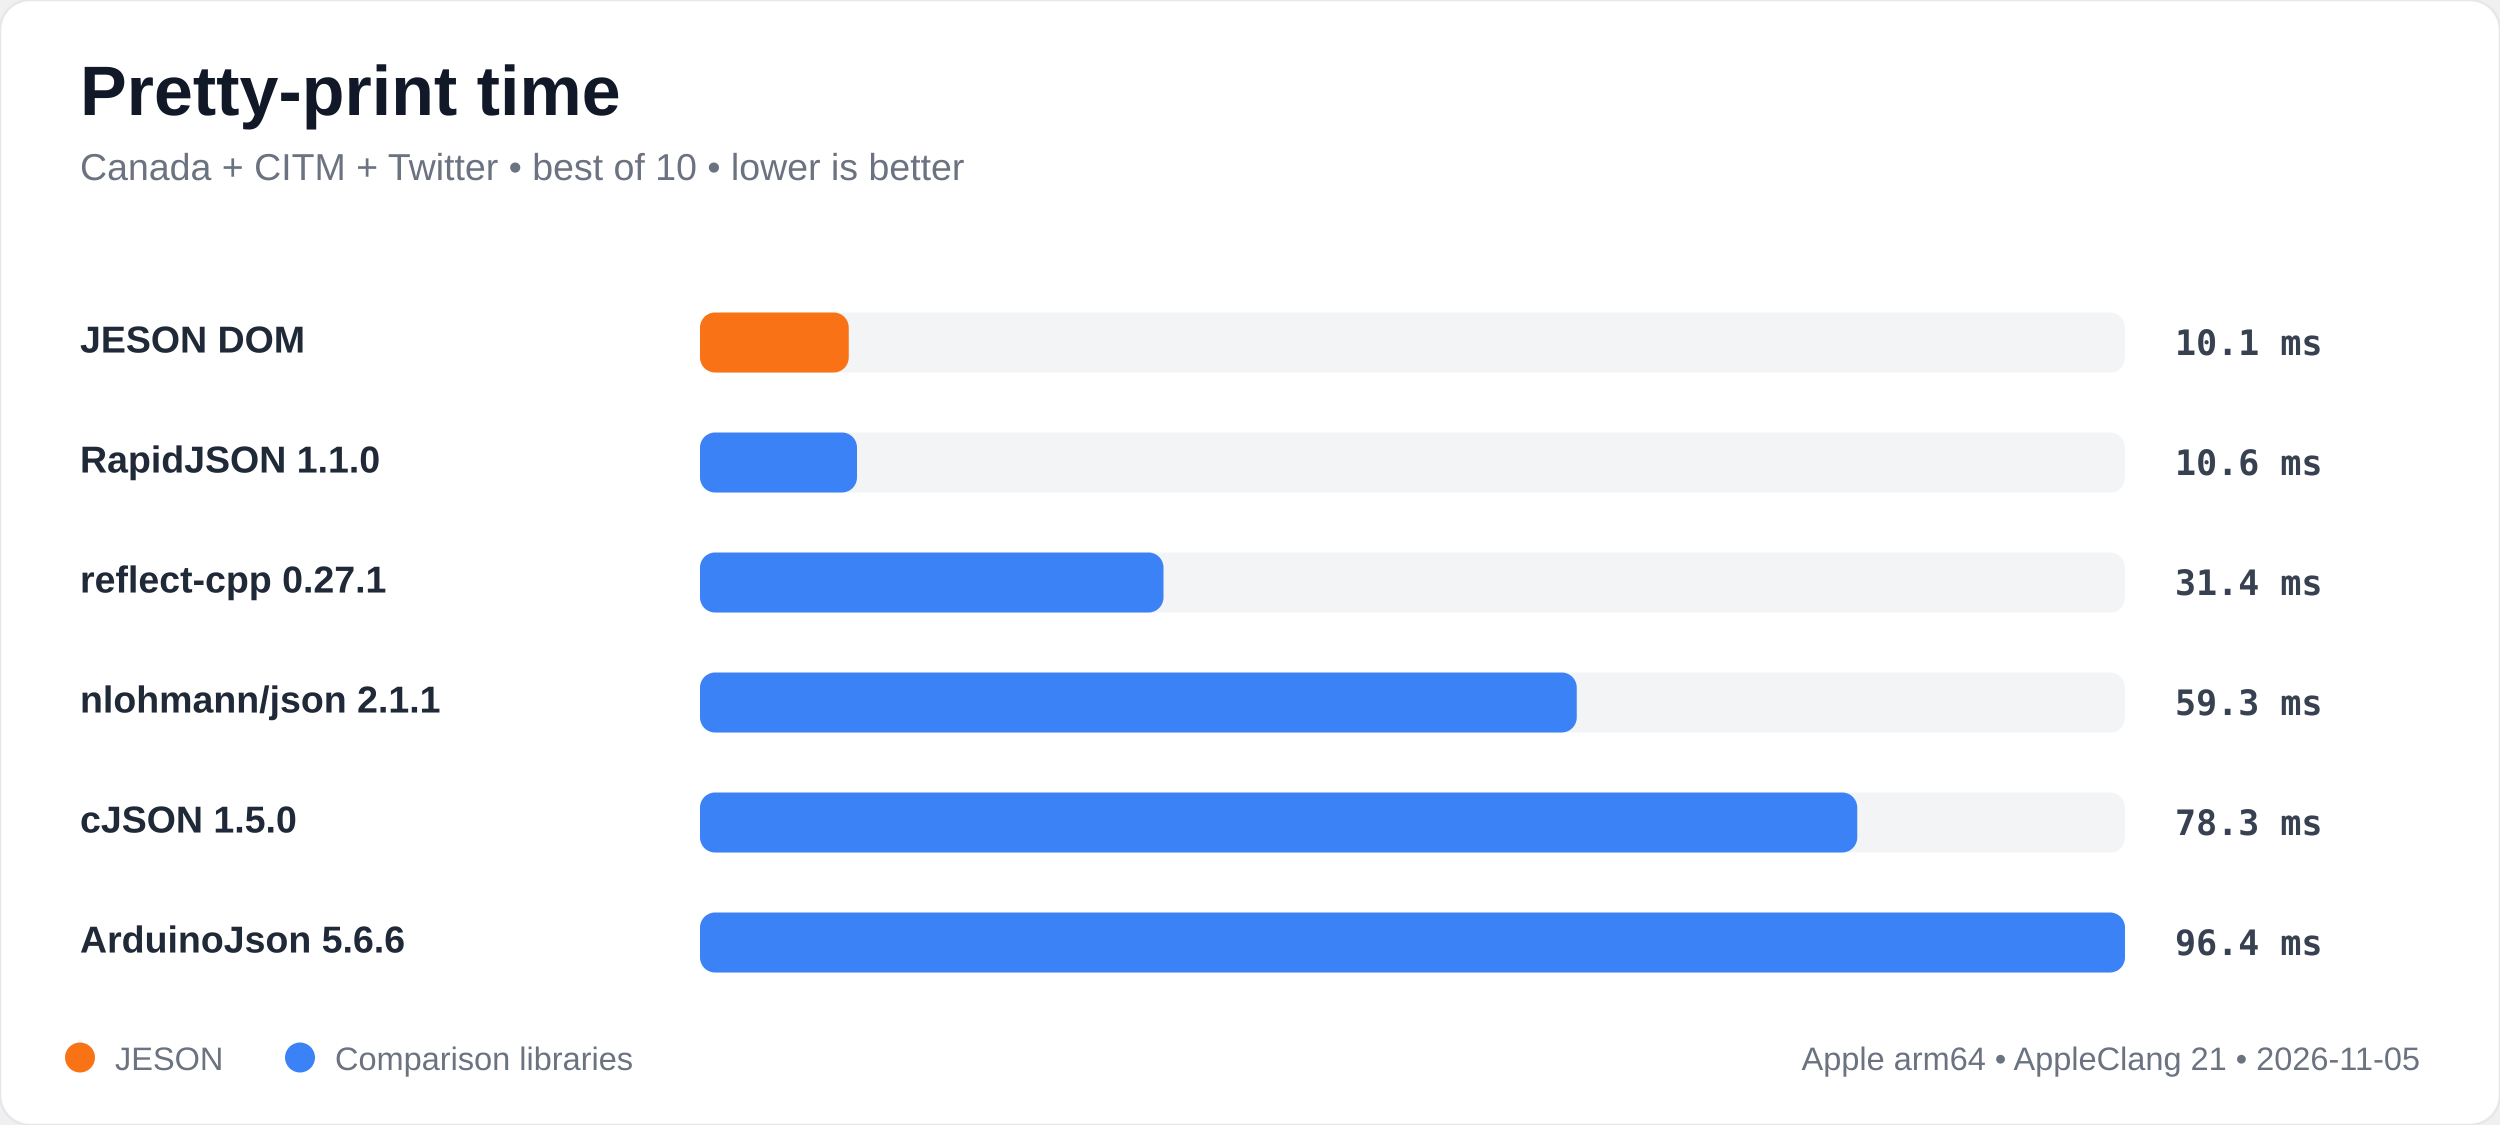
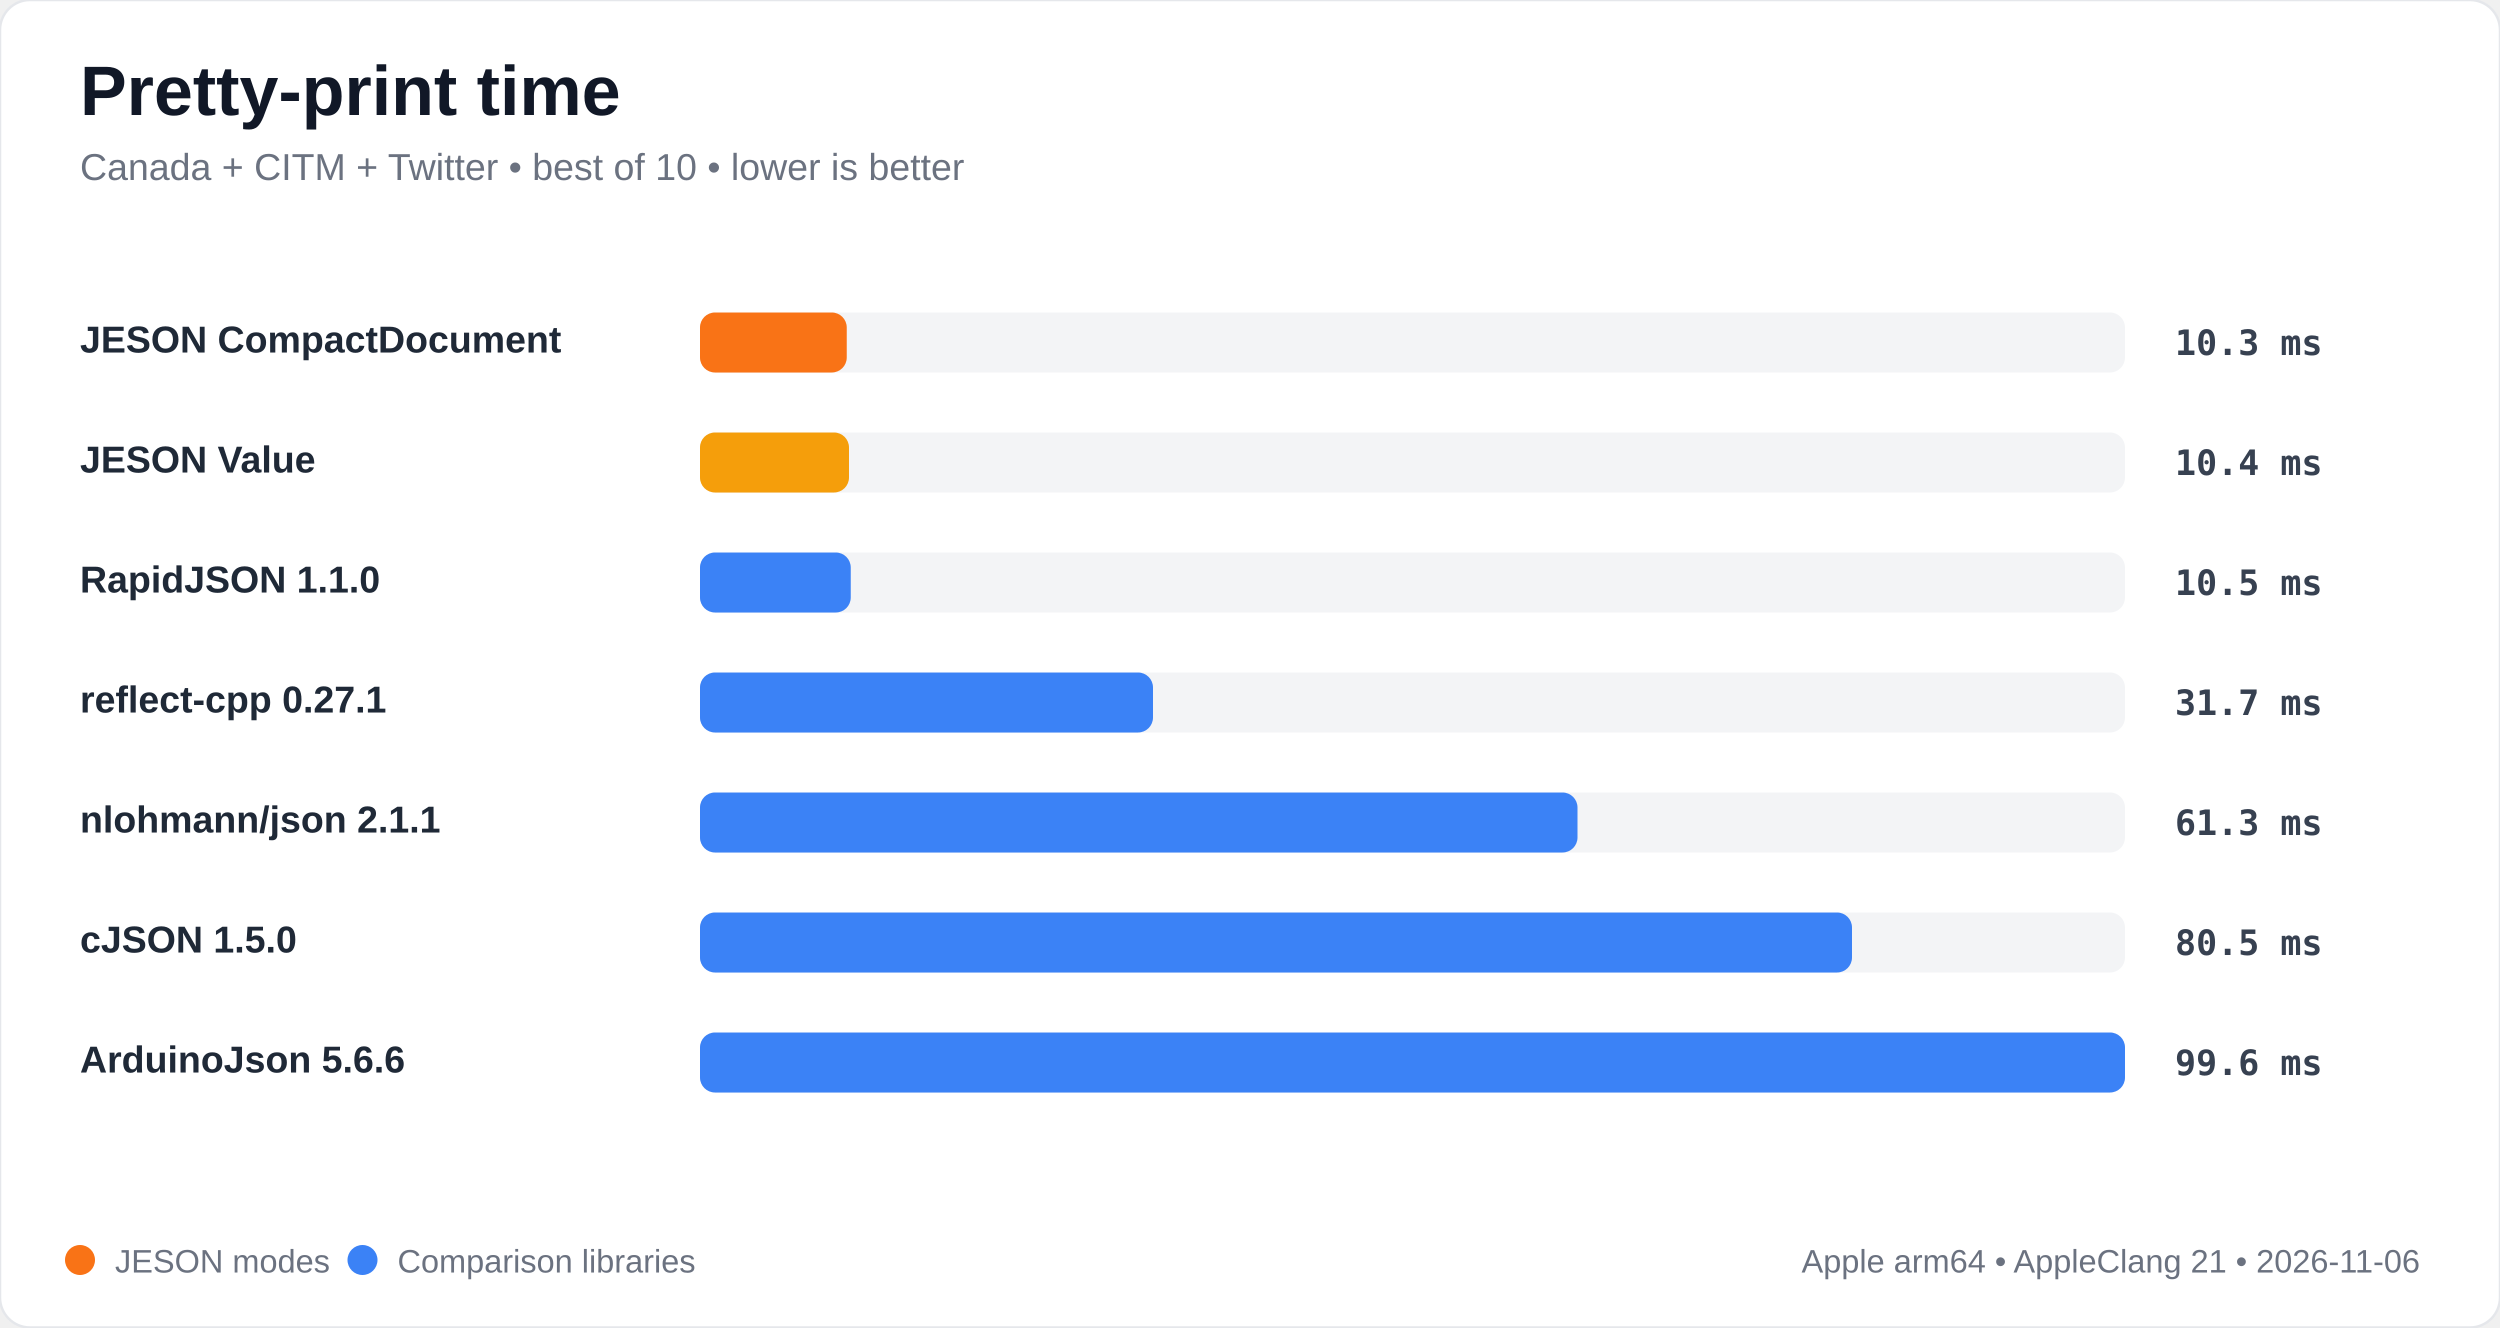
- <svg xmlns="http://www.w3.org/2000/svg" viewBox="0 0 1000 450" role="img">
-   <rect width="1000" height="450" rx="12" fill="#ffffff" stroke="#e5e7eb" />
+ <svg xmlns="http://www.w3.org/2000/svg" viewBox="0 0 1000 531" role="img">
+   <rect width="1000" height="531" rx="12" fill="#ffffff" stroke="#e5e7eb" />
  <text x="32" y="46" font-family="Arial, sans-serif" font-size="28" font-weight="700" fill="#111827">Pretty-print time</text>
  <text x="32" y="72" font-family="Arial, sans-serif" font-size="15" fill="#6b7280">Canada + CITM + Twitter • best of 10 • lower is better</text>
-   <text x="32" y="141" font-family="Arial, sans-serif" font-size="15" font-weight="600" fill="#1f2937">JESON DOM</text>
+   <text x="32" y="141" font-family="Arial, sans-serif" font-size="15" font-weight="600" fill="#1f2937">JESON CompactDocument</text>
  <rect x="280" y="125" width="570" height="24" rx="6" fill="#f3f4f6" />
-   <rect x="280" y="125" width="59.5" height="24" rx="6" fill="#f97316" />
-   <text x="870" y="142" font-family="monospace" font-size="14" font-weight="600" fill="#374151">10.1 ms</text>
-   <text x="32" y="189" font-family="Arial, sans-serif" font-size="15" font-weight="600" fill="#1f2937">RapidJSON 1.1.0</text>
+   <rect x="280" y="125" width="58.7" height="24" rx="6" fill="#f97316" />
+   <text x="870" y="142" font-family="monospace" font-size="14" font-weight="600" fill="#374151">10.3 ms</text>
+   <text x="32" y="189" font-family="Arial, sans-serif" font-size="15" font-weight="600" fill="#1f2937">JESON Value</text>
  <rect x="280" y="173" width="570" height="24" rx="6" fill="#f3f4f6" />
-   <rect x="280" y="173" width="62.8" height="24" rx="6" fill="#3b82f6" />
-   <text x="870" y="190" font-family="monospace" font-size="14" font-weight="600" fill="#374151">10.6 ms</text>
-   <text x="32" y="237" font-family="Arial, sans-serif" font-size="15" font-weight="600" fill="#1f2937">reflect-cpp 0.27.1</text>
+   <rect x="280" y="173" width="59.6" height="24" rx="6" fill="#f59e0b" />
+   <text x="870" y="190" font-family="monospace" font-size="14" font-weight="600" fill="#374151">10.4 ms</text>
+   <text x="32" y="237" font-family="Arial, sans-serif" font-size="15" font-weight="600" fill="#1f2937">RapidJSON 1.1.0</text>
  <rect x="280" y="221" width="570" height="24" rx="6" fill="#f3f4f6" />
-   <rect x="280" y="221" width="185.4" height="24" rx="6" fill="#3b82f6" />
-   <text x="870" y="238" font-family="monospace" font-size="14" font-weight="600" fill="#374151">31.4 ms</text>
-   <text x="32" y="285" font-family="Arial, sans-serif" font-size="15" font-weight="600" fill="#1f2937">nlohmann/json 2.1.1</text>
+   <rect x="280" y="221" width="60.3" height="24" rx="6" fill="#3b82f6" />
+   <text x="870" y="238" font-family="monospace" font-size="14" font-weight="600" fill="#374151">10.5 ms</text>
+   <text x="32" y="285" font-family="Arial, sans-serif" font-size="15" font-weight="600" fill="#1f2937">reflect-cpp 0.27.1</text>
  <rect x="280" y="269" width="570" height="24" rx="6" fill="#f3f4f6" />
-   <rect x="280" y="269" width="350.7" height="24" rx="6" fill="#3b82f6" />
-   <text x="870" y="286" font-family="monospace" font-size="14" font-weight="600" fill="#374151">59.3 ms</text>
-   <text x="32" y="333" font-family="Arial, sans-serif" font-size="15" font-weight="600" fill="#1f2937">cJSON 1.5.0</text>
+   <rect x="280" y="269" width="181.2" height="24" rx="6" fill="#3b82f6" />
+   <text x="870" y="286" font-family="monospace" font-size="14" font-weight="600" fill="#374151">31.7 ms</text>
+   <text x="32" y="333" font-family="Arial, sans-serif" font-size="15" font-weight="600" fill="#1f2937">nlohmann/json 2.1.1</text>
  <rect x="280" y="317" width="570" height="24" rx="6" fill="#f3f4f6" />
-   <rect x="280" y="317" width="462.9" height="24" rx="6" fill="#3b82f6" />
-   <text x="870" y="334" font-family="monospace" font-size="14" font-weight="600" fill="#374151">78.3 ms</text>
-   <text x="32" y="381" font-family="Arial, sans-serif" font-size="15" font-weight="600" fill="#1f2937">ArduinoJson 5.6.6</text>
+   <rect x="280" y="317" width="351.0" height="24" rx="6" fill="#3b82f6" />
+   <text x="870" y="334" font-family="monospace" font-size="14" font-weight="600" fill="#374151">61.3 ms</text>
+   <text x="32" y="381" font-family="Arial, sans-serif" font-size="15" font-weight="600" fill="#1f2937">cJSON 1.5.0</text>
  <rect x="280" y="365" width="570" height="24" rx="6" fill="#f3f4f6" />
-   <rect x="280" y="365" width="570.0" height="24" rx="6" fill="#3b82f6" />
-   <text x="870" y="382" font-family="monospace" font-size="14" font-weight="600" fill="#374151">96.4 ms</text>
-   <circle cx="32" cy="423" r="6" fill="#f97316" />
-   <text x="46" y="428" font-family="Arial, sans-serif" font-size="13" fill="#6b7280">JESON</text>
-   <circle cx="120" cy="423" r="6" fill="#3b82f6" />
-   <text x="134" y="428" font-family="Arial, sans-serif" font-size="13" fill="#6b7280">Comparison libraries</text>
-   <text x="968" y="428" text-anchor="end" font-family="Arial, sans-serif" font-size="13" fill="#6b7280">Apple arm64 • AppleClang 21 • 2026-11-05</text>
+   <rect x="280" y="365" width="460.8" height="24" rx="6" fill="#3b82f6" />
+   <text x="870" y="382" font-family="monospace" font-size="14" font-weight="600" fill="#374151">80.5 ms</text>
+   <text x="32" y="429" font-family="Arial, sans-serif" font-size="15" font-weight="600" fill="#1f2937">ArduinoJson 5.6.6</text>
+   <rect x="280" y="413" width="570" height="24" rx="6" fill="#f3f4f6" />
+   <rect x="280" y="413" width="570.0" height="24" rx="6" fill="#3b82f6" />
+   <text x="870" y="430" font-family="monospace" font-size="14" font-weight="600" fill="#374151">99.6 ms</text>
+   <circle cx="32" cy="504" r="6" fill="#f97316" />
+   <text x="46" y="509" font-family="Arial, sans-serif" font-size="13" fill="#6b7280">JESON modes</text>
+   <circle cx="145" cy="504" r="6" fill="#3b82f6" />
+   <text x="159" y="509" font-family="Arial, sans-serif" font-size="13" fill="#6b7280">Comparison libraries</text>
+   <text x="968" y="509" text-anchor="end" font-family="Arial, sans-serif" font-size="13" fill="#6b7280">Apple arm64 • AppleClang 21 • 2026-11-06</text>
</svg>
